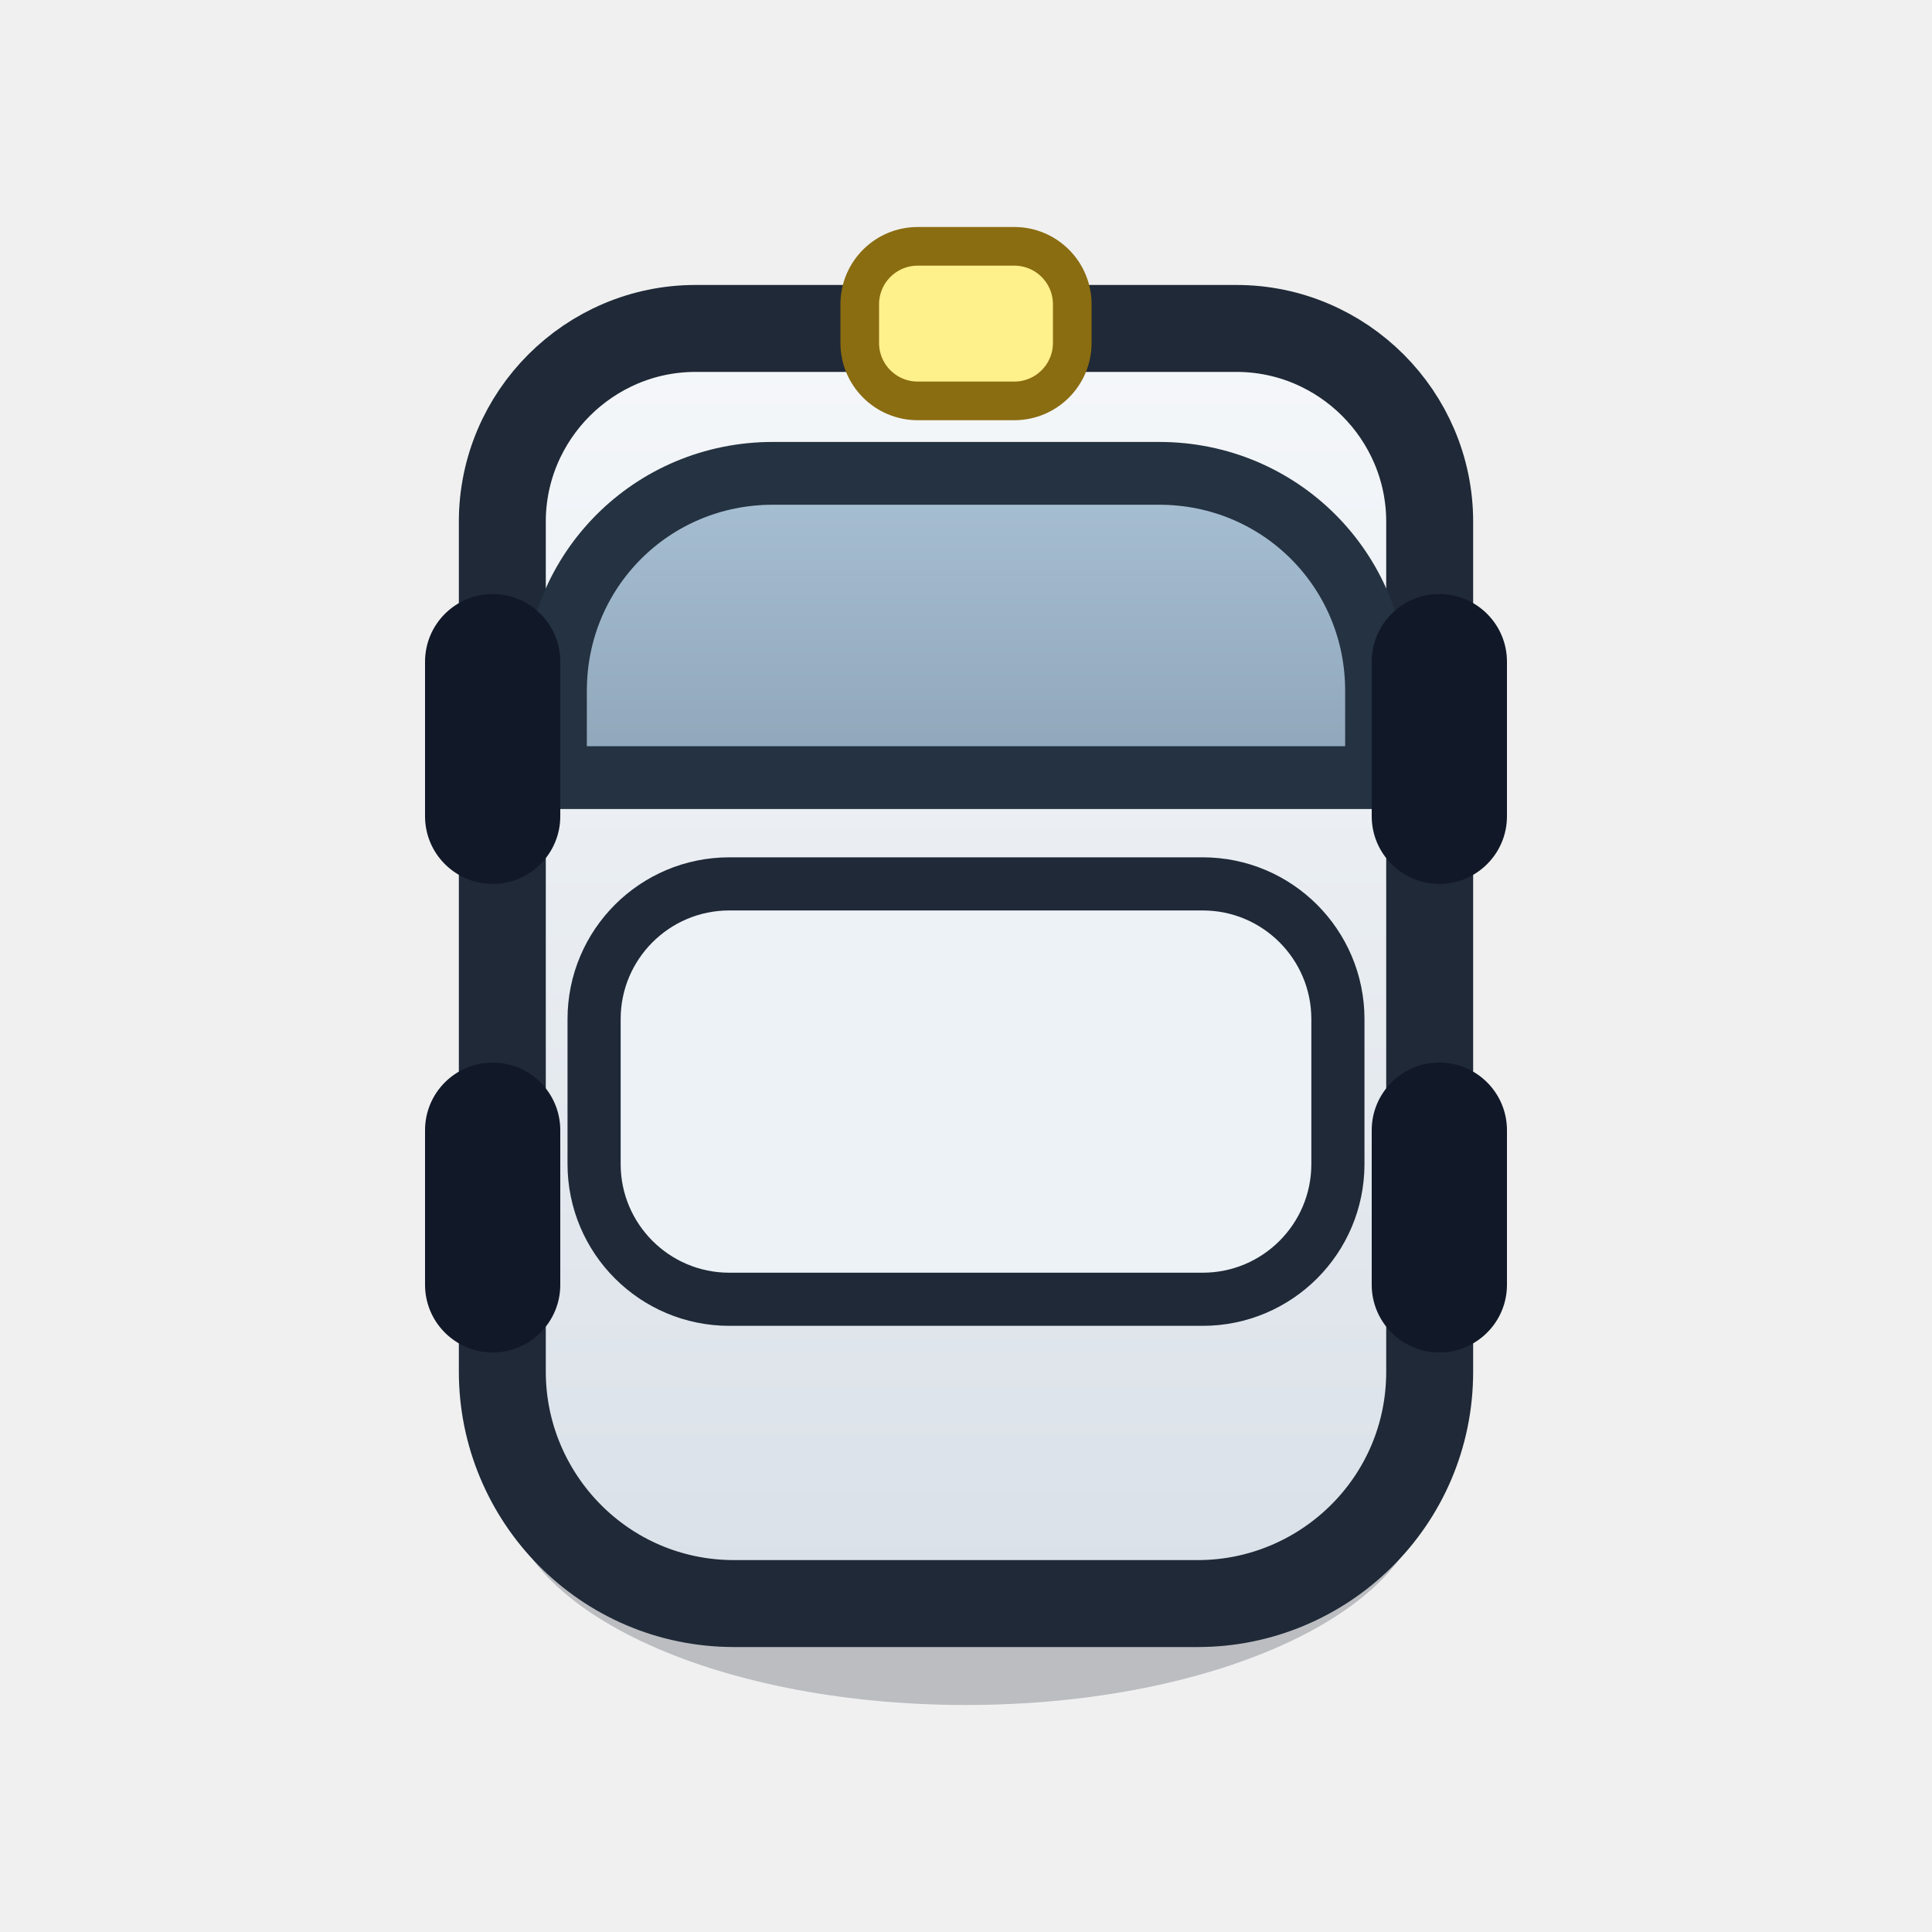
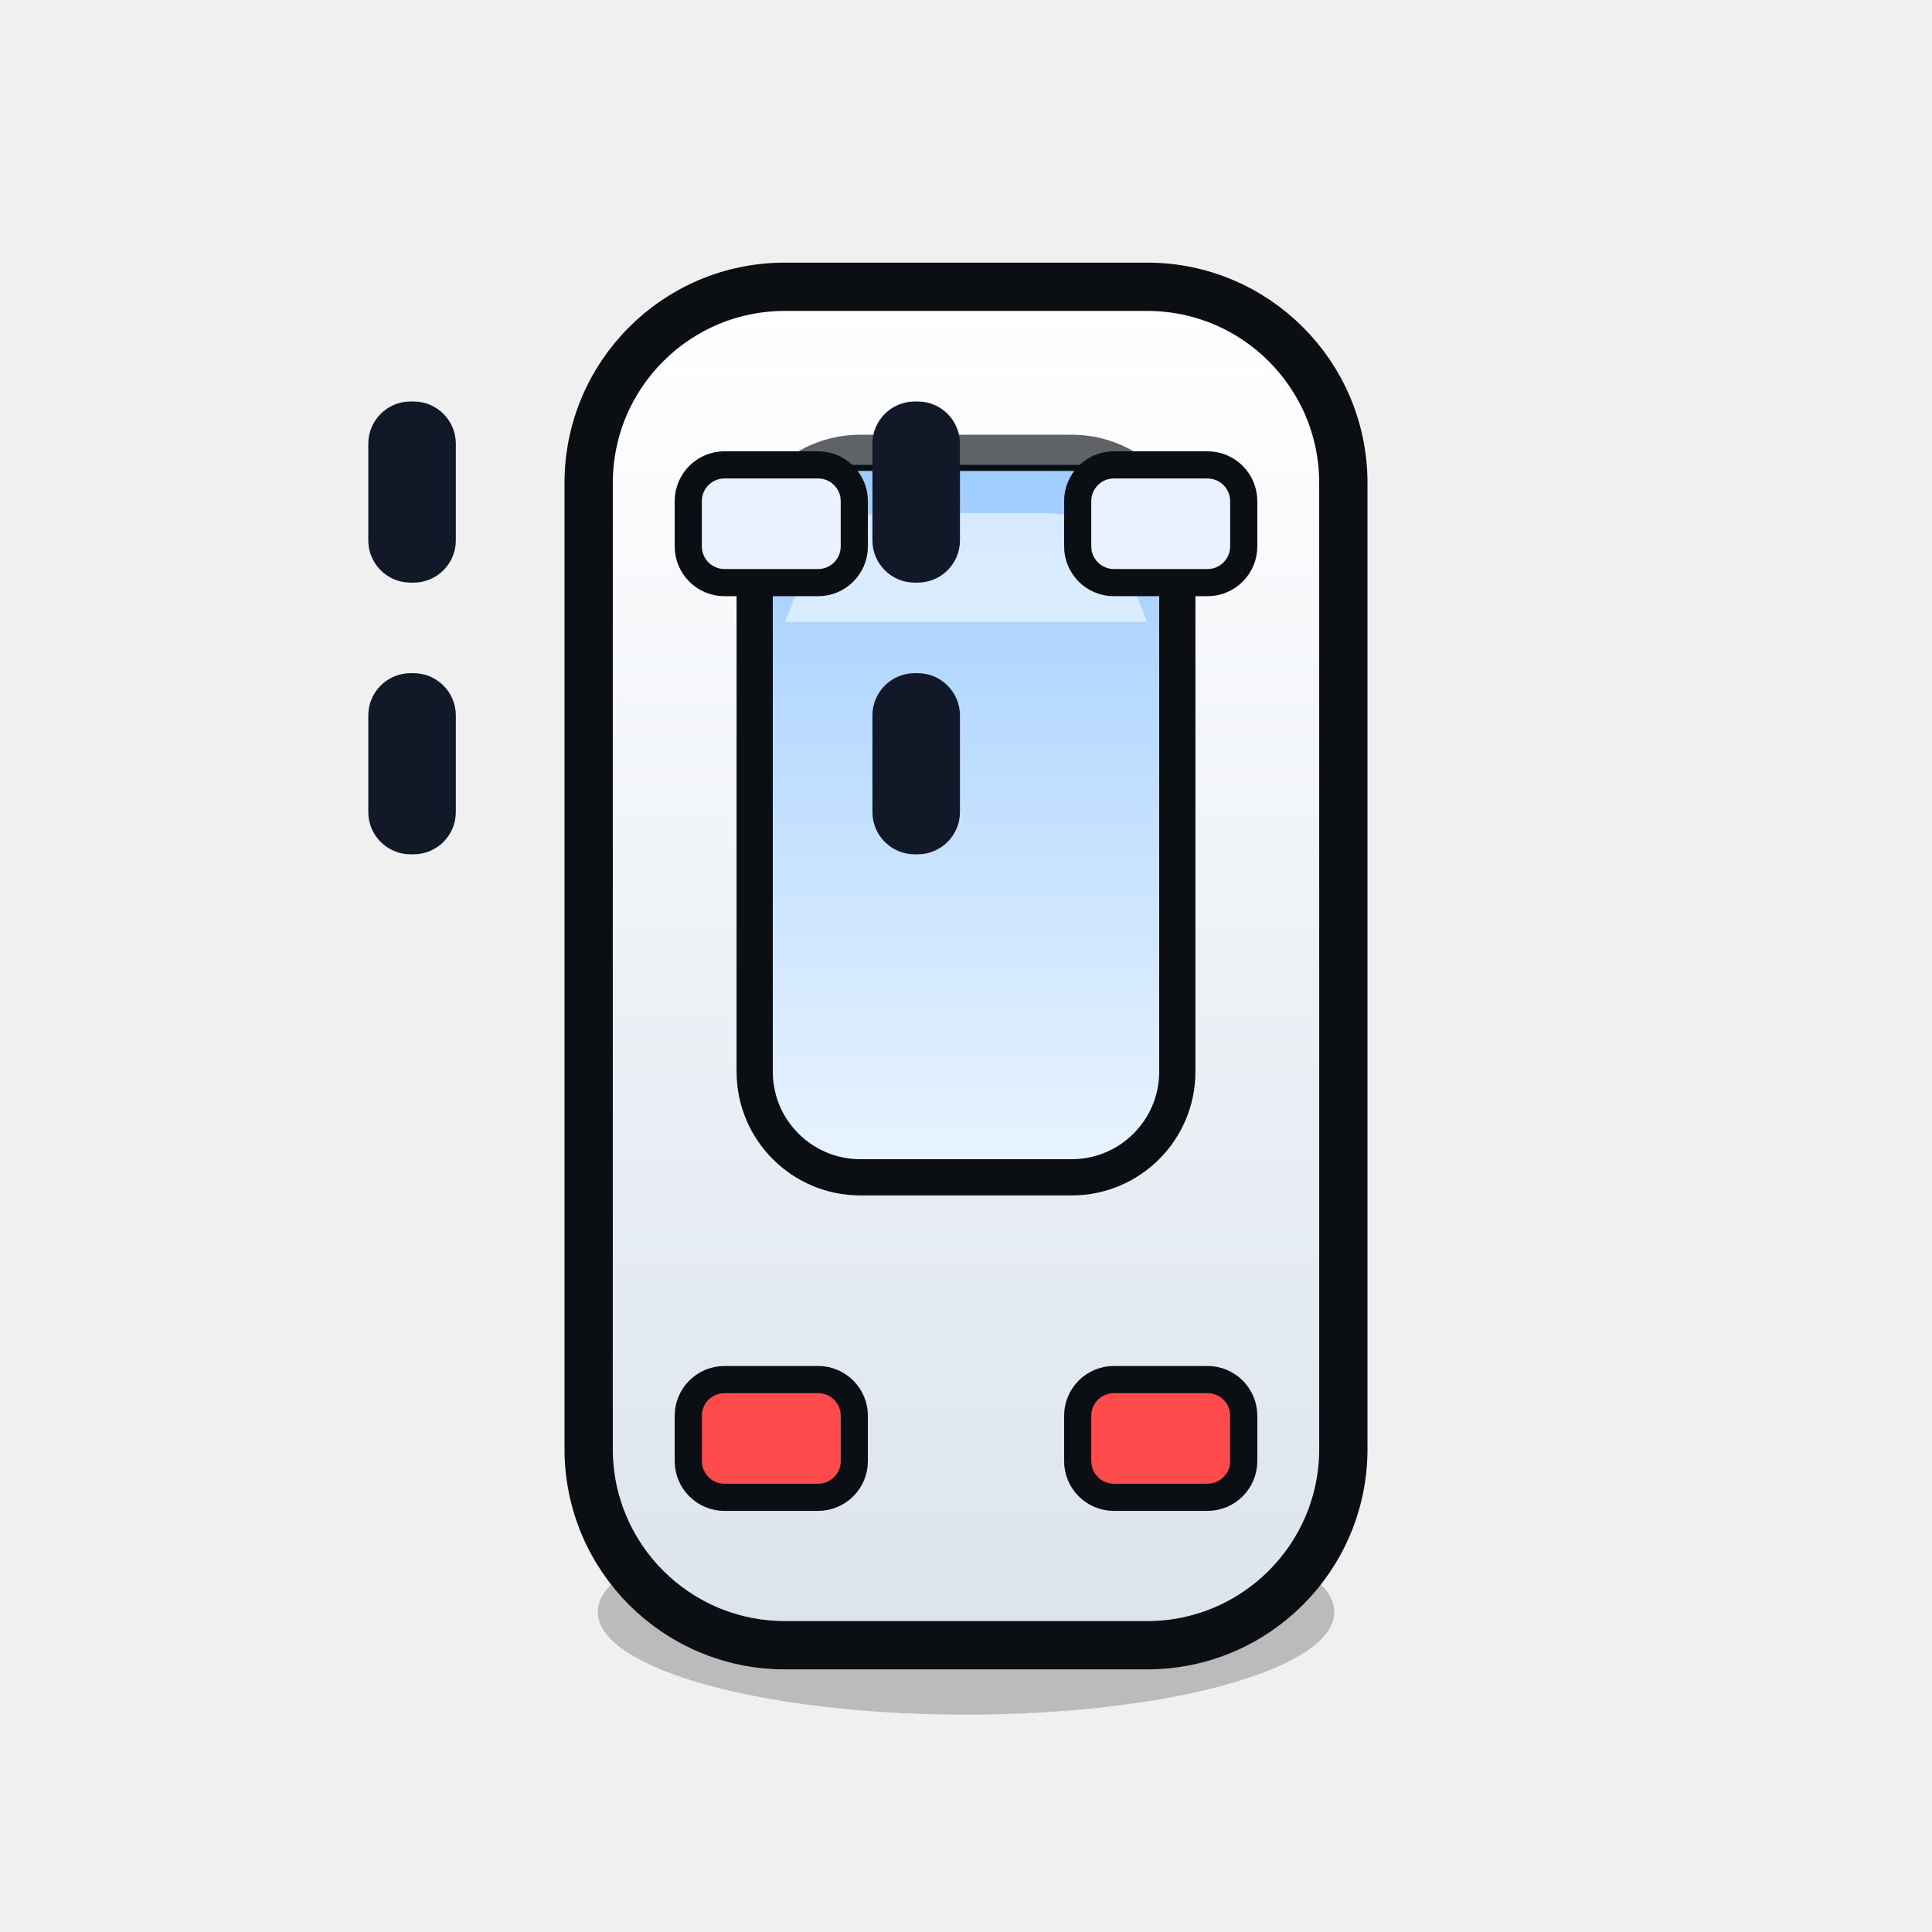
- <svg xmlns="http://www.w3.org/2000/svg" width="40" height="40" viewBox="0 0 40 40">
+ <svg xmlns="http://www.w3.org/2000/svg" width="64" height="64" viewBox="0 0 64 64" fill="none">
  <defs>
-     <linearGradient id="body" x1="20" y1="4" x2="20" y2="36" gradientUnits="userSpaceOnUse">
-       <stop offset="0" stop-color="#f8fafc" />
-       <stop offset="1" stop-color="#d7dee6" />
+     <linearGradient id="gBody" x1="32" y1="10" x2="32" y2="54" gradientUnits="userSpaceOnUse">
+       <stop offset="0" stop-color="#FFFFFF" />
+       <stop offset="1" stop-color="#DCE4EE" />
    </linearGradient>
-     <linearGradient id="glass" x1="20" y1="10" x2="20" y2="24" gradientUnits="userSpaceOnUse">
-       <stop offset="0" stop-color="#a7bfd3" />
-       <stop offset="1" stop-color="#6f8597" />
+     <linearGradient id="gCabin" x1="32" y1="15" x2="32" y2="39" gradientUnits="userSpaceOnUse">
+       <stop offset="0" stop-color="#9DCCFF" />
+       <stop offset="1" stop-color="#EAF4FF" />
    </linearGradient>
  </defs>
-   <ellipse cx="20" cy="30.8" rx="9.5" ry="4.5" fill="#0f172a" opacity="0.24" />
-   <path d="M14.4 6.8h11.2c2.2 0 4 1.8 4 4v17.6c0 2.7-2.2 4.8-4.8 4.8H15.2c-2.7 0-4.8-2.2-4.8-4.8V10.8c0-2.2 1.8-4 4-4z" fill="url(#body)" stroke="#1f2937" stroke-width="1.8" stroke-linejoin="round" />
-   <path d="M16 9.8h8c2.5 0 4.5 2 4.5 4.5v1.8H11.5v-1.8c0-2.5 2-4.5 4.5-4.5z" fill="url(#glass)" stroke="#243241" stroke-width="1.3" stroke-linejoin="round" />
-   <rect x="12.3" y="18.3" width="15.4" height="8.6" rx="2.8" fill="#edf2f7" stroke="#1f2937" stroke-width="1.1" />
-   <rect x="17.8" y="5.1" width="4.4" height="3.2" rx="1.2" fill="#fef08a" stroke="#8a6c11" stroke-width="0.8" />
-   <rect x="8.8" y="12.3" width="2.8" height="6" rx="1.4" fill="#111827" />
-   <rect x="28.4" y="12.3" width="2.8" height="6" rx="1.4" fill="#111827" />
-   <rect x="8.8" y="22" width="2.8" height="6" rx="1.4" fill="#111827" />
-   <rect x="28.4" y="22" width="2.8" height="6" rx="1.4" fill="#111827" />
+   <ellipse cx="32" cy="53.4" rx="12.2" ry="3.4" fill="#000000" fill-opacity="0.22" />
+   <path d="M19.5 16C19.5 12.41 22.41 9.5 26 9.5H38C41.59 9.5 44.5 12.41 44.5 16V48C44.5 51.59 41.59 54.5 38 54.5H26C22.41 54.5 19.5 51.59 19.5 48V16Z" fill="url(#gBody)" stroke="#0B0F14" stroke-width="1.6" />
+   <path d="M25 18.5C25 16.567 26.567 15 28.5 15H35.5C37.433 15 39 16.567 39 18.5V35.5C39 37.433 37.433 39 35.5 39H28.5C26.567 39 25 37.433 25 35.5V18.5Z" fill="url(#gCabin)" stroke="#0B0F14" stroke-width="1.2" />
+   <path d="M26.8 18.6C27.2 17.6 28.2 17 29.3 17H34.7C35.8 17 36.8 17.6 37.2 18.6L38 20.6H26L26.8 18.6Z" fill="#FFFFFF" fill-opacity="0.55" />
+   <path d="M24.6 14.8H39.4" stroke="#FFFFFF" stroke-opacity="0.35" stroke-width="1.2" stroke-linecap="round" />
+   <rect x="22.8" y="15.4" width="5.5" height="3.9" rx="1.2" fill="#EAF2FF" stroke="#0B0F14" stroke-width="0.9" />
+   <rect x="35.7" y="15.4" width="5.5" height="3.9" rx="1.2" fill="#EAF2FF" stroke="#0B0F14" stroke-width="0.9" />
+   <rect x="22.8" y="45.7" width="5.5" height="3.9" rx="1.2" fill="#FF4B4B" stroke="#0B0F14" stroke-width="0.9" />
+   <rect x="35.7" y="45.7" width="5.5" height="3.9" rx="1.2" fill="#FF4B4B" stroke="#0B0F14" stroke-width="0.9" />
+   <rect x="12.2" y="13.3" width="2.9" height="6" rx="1.4" fill="#111827" />
+   <rect x="28.9" y="13.3" width="2.9" height="6" rx="1.4" fill="#111827" />
+   <rect x="12.2" y="22.3" width="2.9" height="6" rx="1.4" fill="#111827" />
+   <rect x="28.9" y="22.3" width="2.9" height="6" rx="1.4" fill="#111827" />
</svg>
